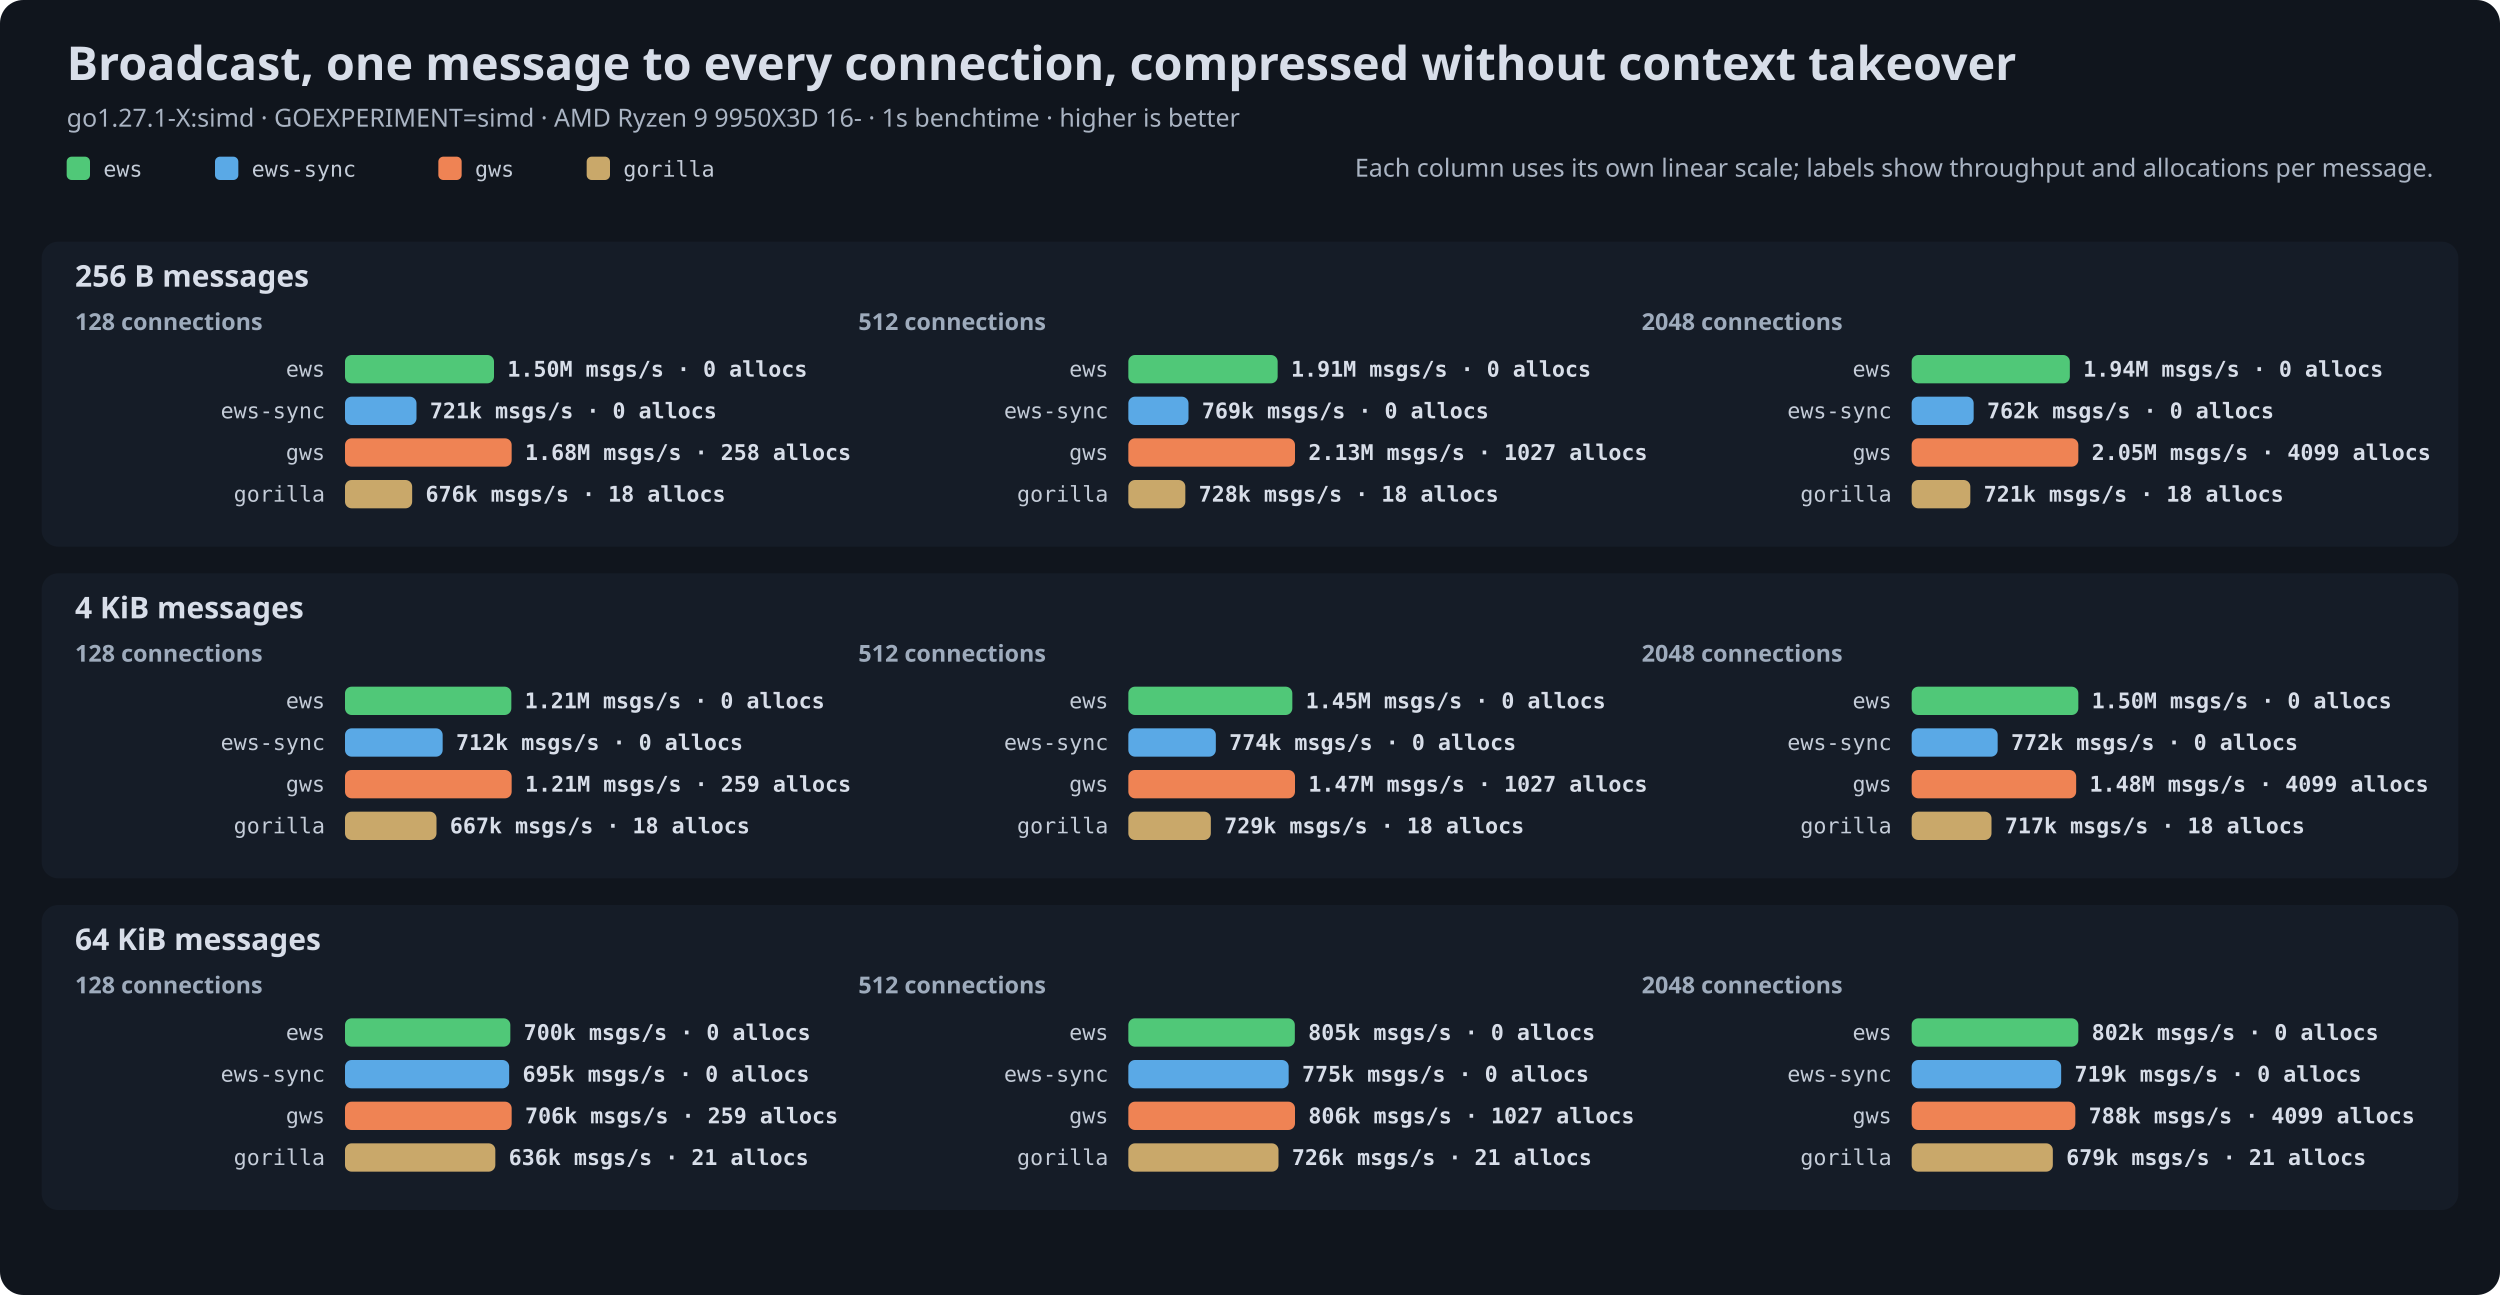
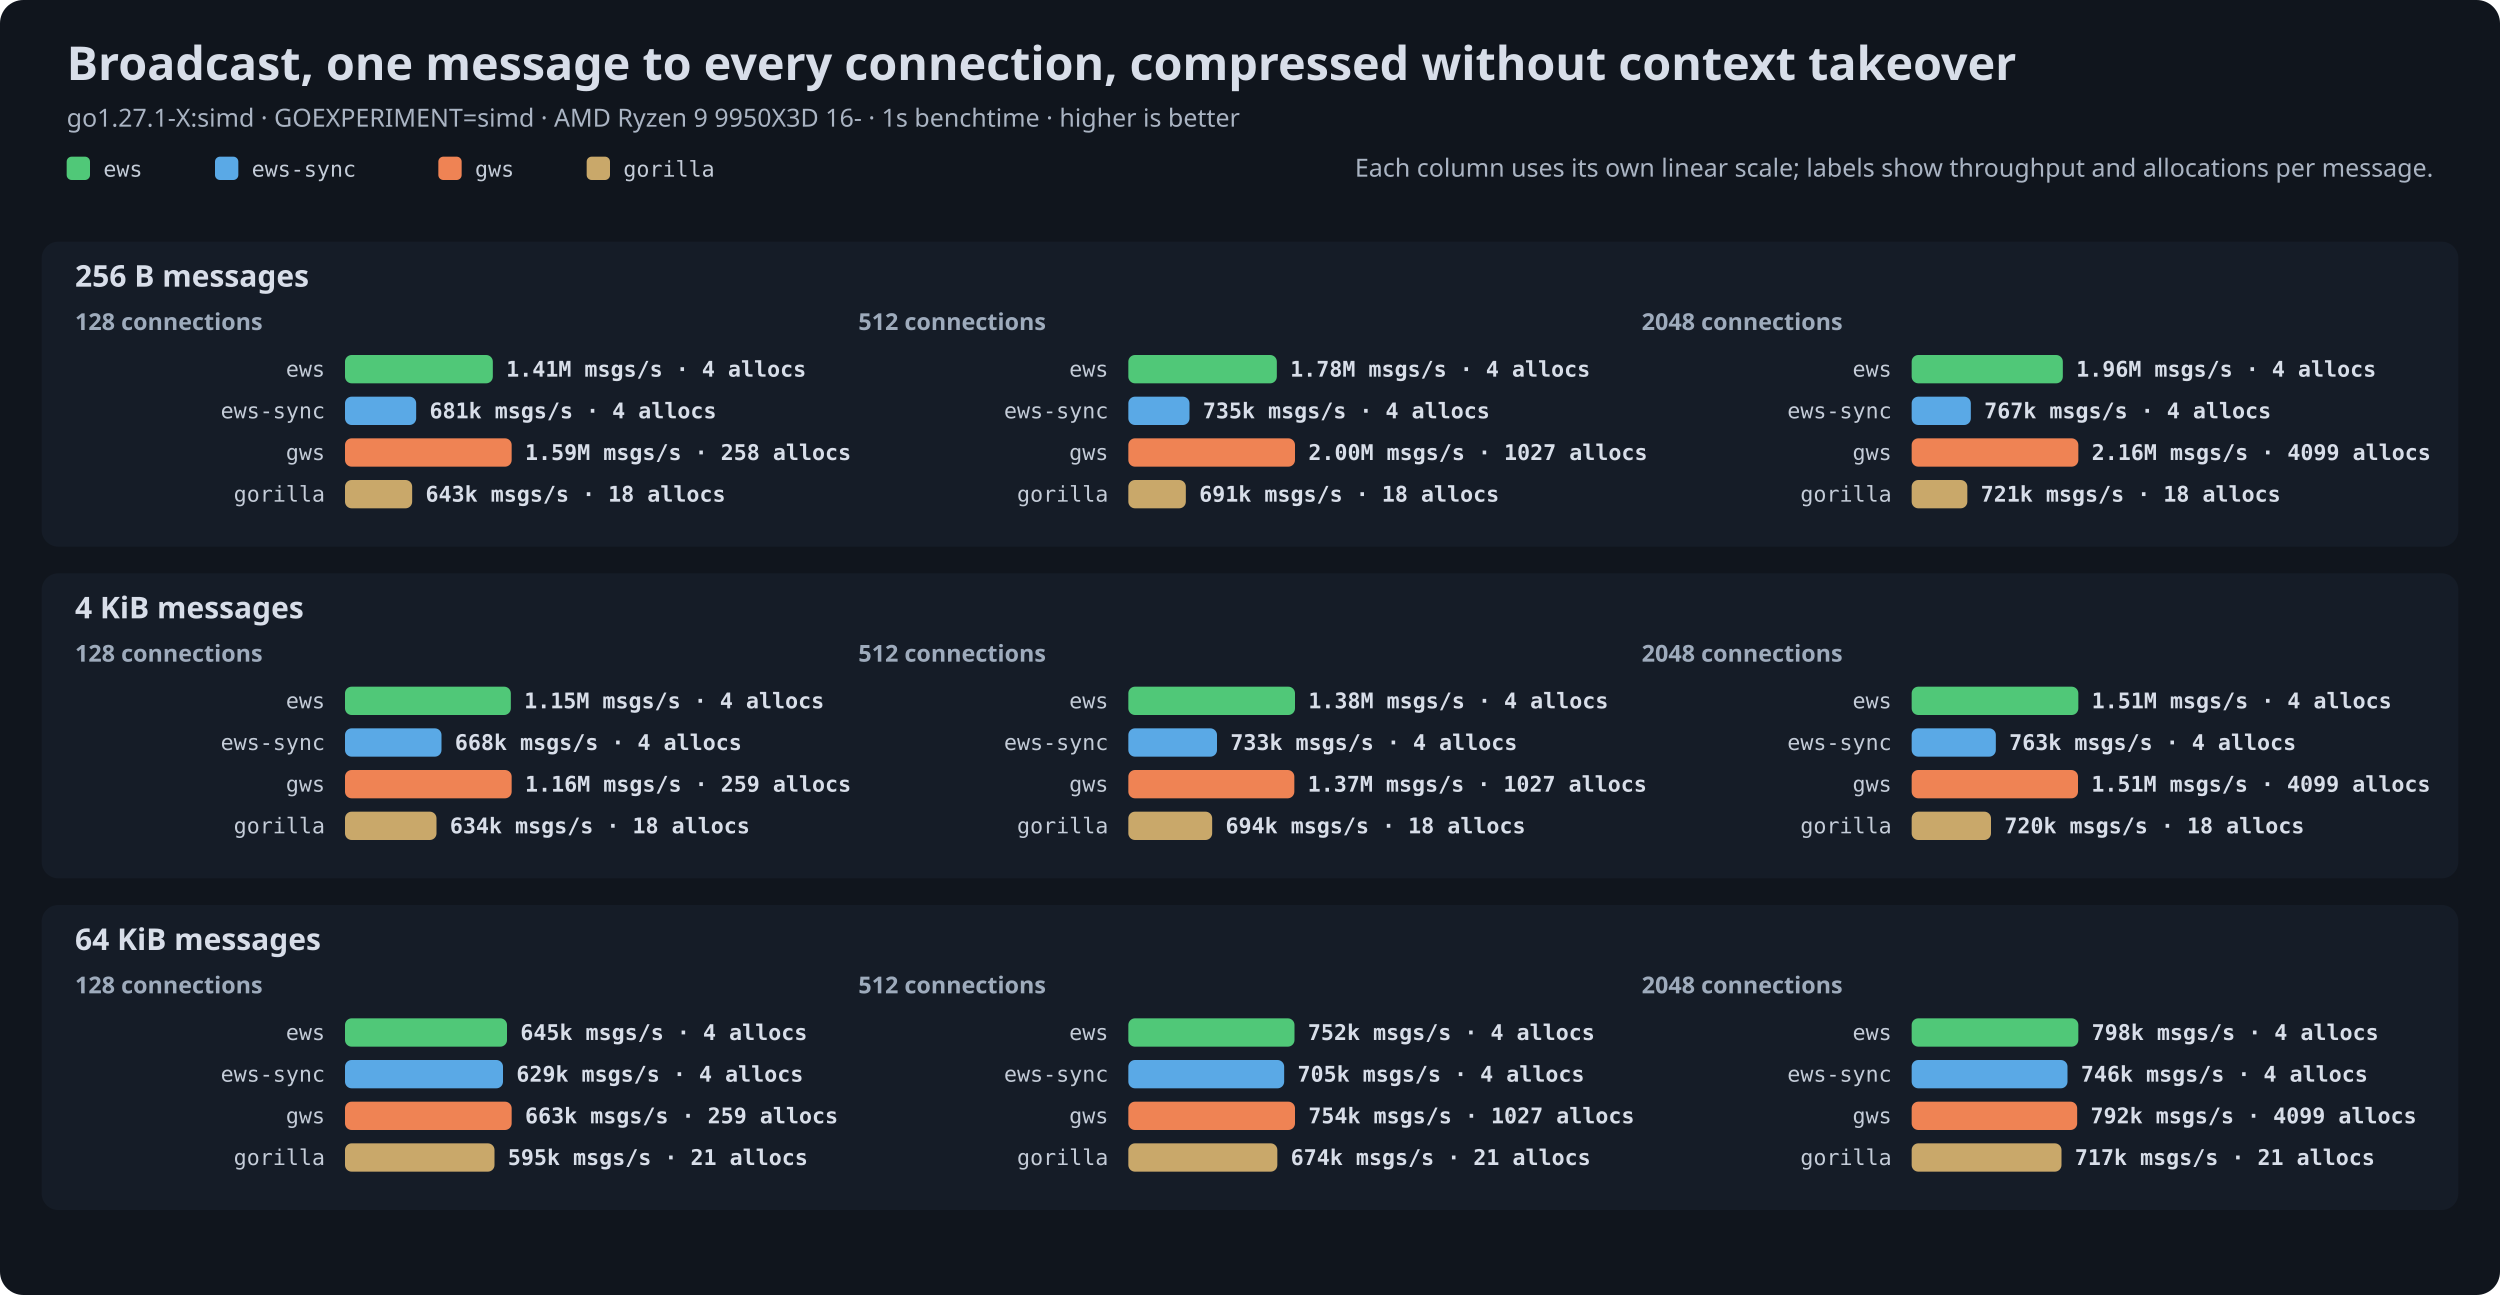
<svg xmlns="http://www.w3.org/2000/svg" width="1500" height="777" viewBox="0 0 1500 777" role="img" aria-labelledby="title desc">
  <style>text{font-family:ui-monospace,SFMono-Regular,Menlo,Consolas,monospace;fill:#d8dee9}.title{font-family:ui-sans-serif,system-ui,sans-serif;font-size:28px;font-weight:700}.subtitle{font-family:ui-sans-serif,system-ui,sans-serif;font-size:15px;fill:#aab4c3}.group{font-family:ui-sans-serif,system-ui,sans-serif;font-size:18px;font-weight:650}.contract{font-family:ui-sans-serif,system-ui,sans-serif;font-size:14px;font-weight:650;fill:#9eabbc}.series{font-size:13px;fill:#c4ccd8}.value{font-size:13px;font-weight:650}.panel{fill:#151c27}</style>
  <rect width="1500" height="777" rx="14" fill="#10151d" />
  <text class="title" x="40" y="48">Broadcast, one message to every connection, compressed without context takeover</text>
  <text class="subtitle" x="40" y="76">go1.27.1-X:simd · GOEXPERIMENT=simd · AMD Ryzen 9 9950X3D 16- · 1s benchtime · higher is better</text>
  <rect x="40" y="94" width="14" height="14" rx="3" fill="#50c878" />
  <text class="series" x="62" y="106">ews</text>
  <rect x="129" y="94" width="14" height="14" rx="3" fill="#5aa9e6" />
  <text class="series" x="151" y="106">ews-sync</text>
  <rect x="263" y="94" width="14" height="14" rx="3" fill="#ef8354" />
  <text class="series" x="285" y="106">gws</text>
  <rect x="352" y="94" width="14" height="14" rx="3" fill="#c9a86a" />
  <text class="series" x="374" y="106">gorilla</text>
  <text class="subtitle" x="1460" y="106" text-anchor="end">Each column uses its own linear scale; labels show throughput and allocations per message.</text>
  <g transform="translate(0,145)">
    <rect class="panel" x="25" y="0" width="1450" height="183" rx="10" />
    <text class="group" x="45" y="27">256 B messages</text>
    <text class="contract" x="45" y="53">128 connections</text>
    <text class="series" x="195" y="81" text-anchor="end">ews</text>
-     <rect x="207" y="68" width="89.4" height="17" rx="4" fill="#50c878" />
-     <text class="value" x="304.4" y="81">1.50M msgs/s · 0 allocs</text>
+     <rect x="207" y="68" width="88.7" height="17" rx="4" fill="#50c878" />
+     <text class="value" x="303.7" y="81">1.41M msgs/s · 4 allocs</text>
    <text class="series" x="195" y="106" text-anchor="end">ews-sync</text>
-     <rect x="207" y="93" width="42.9" height="17" rx="4" fill="#5aa9e6" />
-     <text class="value" x="257.9" y="106">721k msgs/s · 0 allocs</text>
+     <rect x="207" y="93" width="42.7" height="17" rx="4" fill="#5aa9e6" />
+     <text class="value" x="257.7" y="106">681k msgs/s · 4 allocs</text>
    <text class="series" x="195" y="131" text-anchor="end">gws</text>
    <rect x="207" y="118" width="100.0" height="17" rx="4" fill="#ef8354" />
-     <text class="value" x="315.0" y="131">1.68M msgs/s · 258 allocs</text>
+     <text class="value" x="315.0" y="131">1.59M msgs/s · 258 allocs</text>
    <text class="series" x="195" y="156" text-anchor="end">gorilla</text>
    <rect x="207" y="143" width="40.3" height="17" rx="4" fill="#c9a86a" />
-     <text class="value" x="255.3" y="156">676k msgs/s · 18 allocs</text>
+     <text class="value" x="255.3" y="156">643k msgs/s · 18 allocs</text>
    <text class="contract" x="515" y="53">512 connections</text>
    <text class="series" x="665" y="81" text-anchor="end">ews</text>
-     <rect x="677" y="68" width="89.6" height="17" rx="4" fill="#50c878" />
-     <text class="value" x="774.6" y="81">1.91M msgs/s · 0 allocs</text>
+     <rect x="677" y="68" width="89.1" height="17" rx="4" fill="#50c878" />
+     <text class="value" x="774.1" y="81">1.78M msgs/s · 4 allocs</text>
    <text class="series" x="665" y="106" text-anchor="end">ews-sync</text>
-     <rect x="677" y="93" width="36.1" height="17" rx="4" fill="#5aa9e6" />
-     <text class="value" x="721.1" y="106">769k msgs/s · 0 allocs</text>
+     <rect x="677" y="93" width="36.7" height="17" rx="4" fill="#5aa9e6" />
+     <text class="value" x="721.7" y="106">735k msgs/s · 4 allocs</text>
    <text class="series" x="665" y="131" text-anchor="end">gws</text>
    <rect x="677" y="118" width="100.0" height="17" rx="4" fill="#ef8354" />
-     <text class="value" x="785.0" y="131">2.13M msgs/s · 1027 allocs</text>
+     <text class="value" x="785.0" y="131">2.00M msgs/s · 1027 allocs</text>
    <text class="series" x="665" y="156" text-anchor="end">gorilla</text>
-     <rect x="677" y="143" width="34.2" height="17" rx="4" fill="#c9a86a" />
-     <text class="value" x="719.2" y="156">728k msgs/s · 18 allocs</text>
+     <rect x="677" y="143" width="34.5" height="17" rx="4" fill="#c9a86a" />
+     <text class="value" x="719.5" y="156">691k msgs/s · 18 allocs</text>
    <text class="contract" x="985" y="53">2048 connections</text>
    <text class="series" x="1135" y="81" text-anchor="end">ews</text>
-     <rect x="1147" y="68" width="94.9" height="17" rx="4" fill="#50c878" />
-     <text class="value" x="1249.9" y="81">1.94M msgs/s · 0 allocs</text>
+     <rect x="1147" y="68" width="90.7" height="17" rx="4" fill="#50c878" />
+     <text class="value" x="1245.7" y="81">1.96M msgs/s · 4 allocs</text>
    <text class="series" x="1135" y="106" text-anchor="end">ews-sync</text>
-     <rect x="1147" y="93" width="37.2" height="17" rx="4" fill="#5aa9e6" />
-     <text class="value" x="1192.2" y="106">762k msgs/s · 0 allocs</text>
+     <rect x="1147" y="93" width="35.5" height="17" rx="4" fill="#5aa9e6" />
+     <text class="value" x="1190.5" y="106">767k msgs/s · 4 allocs</text>
    <text class="series" x="1135" y="131" text-anchor="end">gws</text>
    <rect x="1147" y="118" width="100.0" height="17" rx="4" fill="#ef8354" />
-     <text class="value" x="1255.0" y="131">2.05M msgs/s · 4099 allocs</text>
+     <text class="value" x="1255.0" y="131">2.16M msgs/s · 4099 allocs</text>
    <text class="series" x="1135" y="156" text-anchor="end">gorilla</text>
-     <rect x="1147" y="143" width="35.2" height="17" rx="4" fill="#c9a86a" />
-     <text class="value" x="1190.2" y="156">721k msgs/s · 18 allocs</text>
+     <rect x="1147" y="143" width="33.4" height="17" rx="4" fill="#c9a86a" />
+     <text class="value" x="1188.4" y="156">721k msgs/s · 18 allocs</text>
  </g>
  <g transform="translate(0,344)">
    <rect class="panel" x="25" y="0" width="1450" height="183" rx="10" />
    <text class="group" x="45" y="27">4 KiB messages</text>
    <text class="contract" x="45" y="53">128 connections</text>
    <text class="series" x="195" y="81" text-anchor="end">ews</text>
-     <rect x="207" y="68" width="99.8" height="17" rx="4" fill="#50c878" />
-     <text class="value" x="314.8" y="81">1.21M msgs/s · 0 allocs</text>
+     <rect x="207" y="68" width="99.5" height="17" rx="4" fill="#50c878" />
+     <text class="value" x="314.5" y="81">1.15M msgs/s · 4 allocs</text>
    <text class="series" x="195" y="106" text-anchor="end">ews-sync</text>
-     <rect x="207" y="93" width="58.6" height="17" rx="4" fill="#5aa9e6" />
-     <text class="value" x="273.6" y="106">712k msgs/s · 0 allocs</text>
+     <rect x="207" y="93" width="57.9" height="17" rx="4" fill="#5aa9e6" />
+     <text class="value" x="272.9" y="106">668k msgs/s · 4 allocs</text>
    <text class="series" x="195" y="131" text-anchor="end">gws</text>
    <rect x="207" y="118" width="100.0" height="17" rx="4" fill="#ef8354" />
-     <text class="value" x="315.0" y="131">1.21M msgs/s · 259 allocs</text>
+     <text class="value" x="315.0" y="131">1.16M msgs/s · 259 allocs</text>
    <text class="series" x="195" y="156" text-anchor="end">gorilla</text>
    <rect x="207" y="143" width="54.9" height="17" rx="4" fill="#c9a86a" />
-     <text class="value" x="269.9" y="156">667k msgs/s · 18 allocs</text>
+     <text class="value" x="269.9" y="156">634k msgs/s · 18 allocs</text>
    <text class="contract" x="515" y="53">512 connections</text>
    <text class="series" x="665" y="81" text-anchor="end">ews</text>
-     <rect x="677" y="68" width="98.4" height="17" rx="4" fill="#50c878" />
-     <text class="value" x="783.4" y="81">1.45M msgs/s · 0 allocs</text>
+     <rect x="677" y="68" width="100.0" height="17" rx="4" fill="#50c878" />
+     <text class="value" x="785.0" y="81">1.38M msgs/s · 4 allocs</text>
    <text class="series" x="665" y="106" text-anchor="end">ews-sync</text>
-     <rect x="677" y="93" width="52.5" height="17" rx="4" fill="#5aa9e6" />
-     <text class="value" x="737.5" y="106">774k msgs/s · 0 allocs</text>
+     <rect x="677" y="93" width="53.2" height="17" rx="4" fill="#5aa9e6" />
+     <text class="value" x="738.2" y="106">733k msgs/s · 4 allocs</text>
    <text class="series" x="665" y="131" text-anchor="end">gws</text>
-     <rect x="677" y="118" width="100.0" height="17" rx="4" fill="#ef8354" />
-     <text class="value" x="785.0" y="131">1.47M msgs/s · 1027 allocs</text>
+     <rect x="677" y="118" width="99.6" height="17" rx="4" fill="#ef8354" />
+     <text class="value" x="784.6" y="131">1.37M msgs/s · 1027 allocs</text>
    <text class="series" x="665" y="156" text-anchor="end">gorilla</text>
-     <rect x="677" y="143" width="49.5" height="17" rx="4" fill="#c9a86a" />
-     <text class="value" x="734.5" y="156">729k msgs/s · 18 allocs</text>
+     <rect x="677" y="143" width="50.3" height="17" rx="4" fill="#c9a86a" />
+     <text class="value" x="735.3" y="156">694k msgs/s · 18 allocs</text>
    <text class="contract" x="985" y="53">2048 connections</text>
    <text class="series" x="1135" y="81" text-anchor="end">ews</text>
    <rect x="1147" y="68" width="100.0" height="17" rx="4" fill="#50c878" />
-     <text class="value" x="1255.0" y="81">1.50M msgs/s · 0 allocs</text>
+     <text class="value" x="1255.0" y="81">1.51M msgs/s · 4 allocs</text>
    <text class="series" x="1135" y="106" text-anchor="end">ews-sync</text>
-     <rect x="1147" y="93" width="51.6" height="17" rx="4" fill="#5aa9e6" />
-     <text class="value" x="1206.6" y="106">772k msgs/s · 0 allocs</text>
+     <rect x="1147" y="93" width="50.5" height="17" rx="4" fill="#5aa9e6" />
+     <text class="value" x="1205.5" y="106">763k msgs/s · 4 allocs</text>
    <text class="series" x="1135" y="131" text-anchor="end">gws</text>
-     <rect x="1147" y="118" width="98.7" height="17" rx="4" fill="#ef8354" />
-     <text class="value" x="1253.7" y="131">1.48M msgs/s · 4099 allocs</text>
+     <rect x="1147" y="118" width="99.8" height="17" rx="4" fill="#ef8354" />
+     <text class="value" x="1254.8" y="131">1.51M msgs/s · 4099 allocs</text>
    <text class="series" x="1135" y="156" text-anchor="end">gorilla</text>
-     <rect x="1147" y="143" width="47.9" height="17" rx="4" fill="#c9a86a" />
-     <text class="value" x="1202.9" y="156">717k msgs/s · 18 allocs</text>
+     <rect x="1147" y="143" width="47.6" height="17" rx="4" fill="#c9a86a" />
+     <text class="value" x="1202.6" y="156">720k msgs/s · 18 allocs</text>
  </g>
  <g transform="translate(0,543)">
    <rect class="panel" x="25" y="0" width="1450" height="183" rx="10" />
    <text class="group" x="45" y="27">64 KiB messages</text>
    <text class="contract" x="45" y="53">128 connections</text>
    <text class="series" x="195" y="81" text-anchor="end">ews</text>
-     <rect x="207" y="68" width="99.2" height="17" rx="4" fill="#50c878" />
-     <text class="value" x="314.2" y="81">700k msgs/s · 0 allocs</text>
+     <rect x="207" y="68" width="97.2" height="17" rx="4" fill="#50c878" />
+     <text class="value" x="312.2" y="81">645k msgs/s · 4 allocs</text>
    <text class="series" x="195" y="106" text-anchor="end">ews-sync</text>
-     <rect x="207" y="93" width="98.5" height="17" rx="4" fill="#5aa9e6" />
-     <text class="value" x="313.5" y="106">695k msgs/s · 0 allocs</text>
+     <rect x="207" y="93" width="94.8" height="17" rx="4" fill="#5aa9e6" />
+     <text class="value" x="309.8" y="106">629k msgs/s · 4 allocs</text>
    <text class="series" x="195" y="131" text-anchor="end">gws</text>
    <rect x="207" y="118" width="100.0" height="17" rx="4" fill="#ef8354" />
-     <text class="value" x="315.0" y="131">706k msgs/s · 259 allocs</text>
+     <text class="value" x="315.0" y="131">663k msgs/s · 259 allocs</text>
    <text class="series" x="195" y="156" text-anchor="end">gorilla</text>
-     <rect x="207" y="143" width="90.2" height="17" rx="4" fill="#c9a86a" />
-     <text class="value" x="305.2" y="156">636k msgs/s · 21 allocs</text>
+     <rect x="207" y="143" width="89.7" height="17" rx="4" fill="#c9a86a" />
+     <text class="value" x="304.7" y="156">595k msgs/s · 21 allocs</text>
    <text class="contract" x="515" y="53">512 connections</text>
    <text class="series" x="665" y="81" text-anchor="end">ews</text>
-     <rect x="677" y="68" width="99.9" height="17" rx="4" fill="#50c878" />
-     <text class="value" x="784.9" y="81">805k msgs/s · 0 allocs</text>
+     <rect x="677" y="68" width="99.7" height="17" rx="4" fill="#50c878" />
+     <text class="value" x="784.7" y="81">752k msgs/s · 4 allocs</text>
    <text class="series" x="665" y="106" text-anchor="end">ews-sync</text>
-     <rect x="677" y="93" width="96.2" height="17" rx="4" fill="#5aa9e6" />
-     <text class="value" x="781.2" y="106">775k msgs/s · 0 allocs</text>
+     <rect x="677" y="93" width="93.5" height="17" rx="4" fill="#5aa9e6" />
+     <text class="value" x="778.5" y="106">705k msgs/s · 4 allocs</text>
    <text class="series" x="665" y="131" text-anchor="end">gws</text>
    <rect x="677" y="118" width="100.0" height="17" rx="4" fill="#ef8354" />
-     <text class="value" x="785.0" y="131">806k msgs/s · 1027 allocs</text>
+     <text class="value" x="785.0" y="131">754k msgs/s · 1027 allocs</text>
    <text class="series" x="665" y="156" text-anchor="end">gorilla</text>
-     <rect x="677" y="143" width="90.1" height="17" rx="4" fill="#c9a86a" />
-     <text class="value" x="775.1" y="156">726k msgs/s · 21 allocs</text>
+     <rect x="677" y="143" width="89.4" height="17" rx="4" fill="#c9a86a" />
+     <text class="value" x="774.4" y="156">674k msgs/s · 21 allocs</text>
    <text class="contract" x="985" y="53">2048 connections</text>
    <text class="series" x="1135" y="81" text-anchor="end">ews</text>
    <rect x="1147" y="68" width="100.0" height="17" rx="4" fill="#50c878" />
-     <text class="value" x="1255.0" y="81">802k msgs/s · 0 allocs</text>
+     <text class="value" x="1255.0" y="81">798k msgs/s · 4 allocs</text>
    <text class="series" x="1135" y="106" text-anchor="end">ews-sync</text>
-     <rect x="1147" y="93" width="89.7" height="17" rx="4" fill="#5aa9e6" />
-     <text class="value" x="1244.7" y="106">719k msgs/s · 0 allocs</text>
+     <rect x="1147" y="93" width="93.5" height="17" rx="4" fill="#5aa9e6" />
+     <text class="value" x="1248.5" y="106">746k msgs/s · 4 allocs</text>
    <text class="series" x="1135" y="131" text-anchor="end">gws</text>
-     <rect x="1147" y="118" width="98.2" height="17" rx="4" fill="#ef8354" />
-     <text class="value" x="1253.2" y="131">788k msgs/s · 4099 allocs</text>
+     <rect x="1147" y="118" width="99.3" height="17" rx="4" fill="#ef8354" />
+     <text class="value" x="1254.3" y="131">792k msgs/s · 4099 allocs</text>
    <text class="series" x="1135" y="156" text-anchor="end">gorilla</text>
-     <rect x="1147" y="143" width="84.7" height="17" rx="4" fill="#c9a86a" />
-     <text class="value" x="1239.7" y="156">679k msgs/s · 21 allocs</text>
+     <rect x="1147" y="143" width="89.9" height="17" rx="4" fill="#c9a86a" />
+     <text class="value" x="1244.9" y="156">717k msgs/s · 21 allocs</text>
  </g>
</svg>
